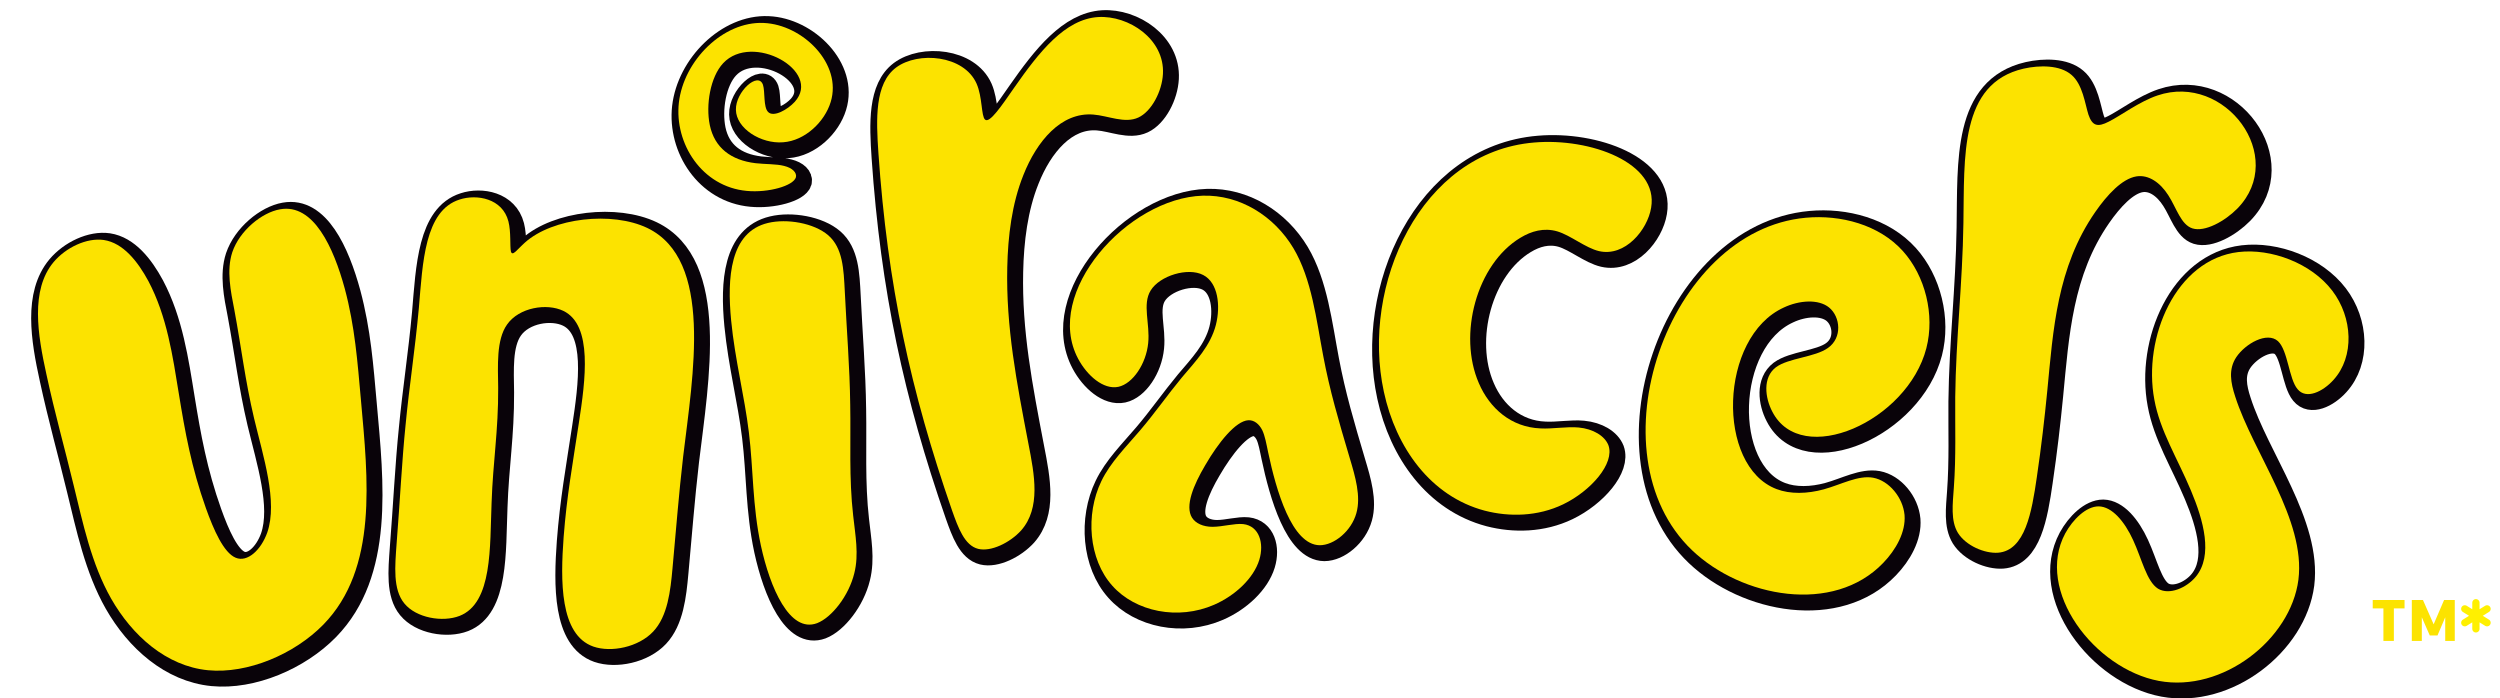
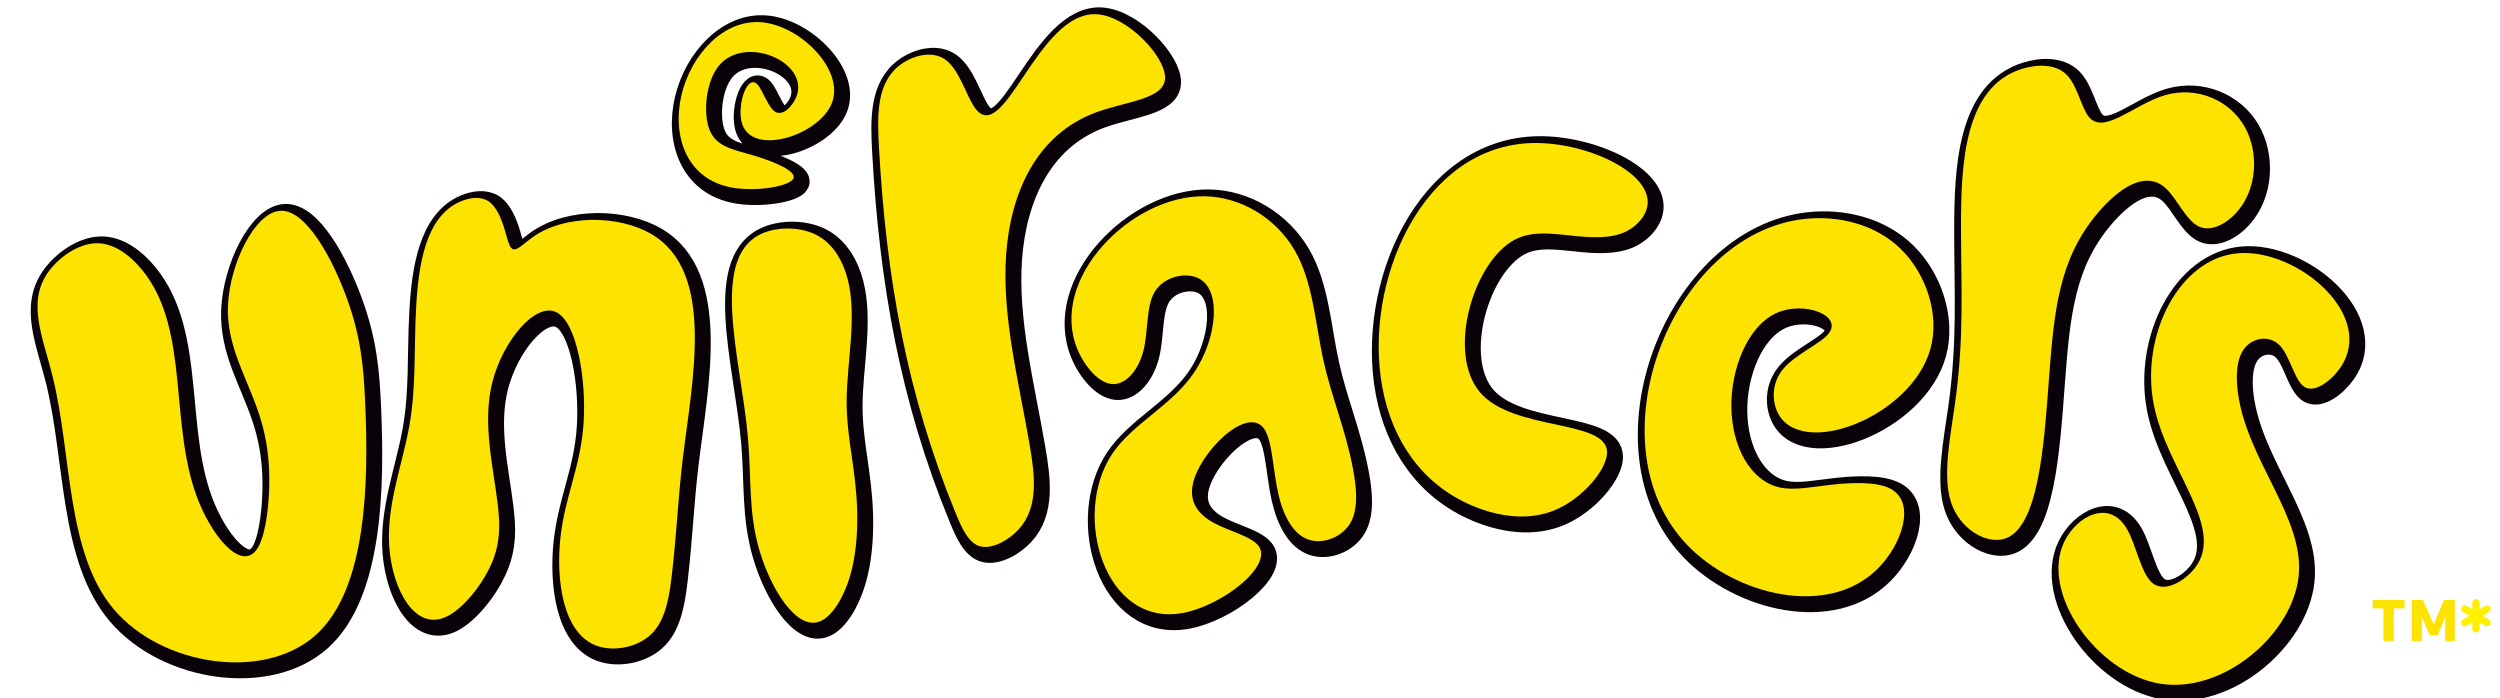
- <svg xmlns="http://www.w3.org/2000/svg" viewBox="48 54 1100 307" role="img" aria-labelledby="title desc">
+ <svg xmlns="http://www.w3.org/2000/svg" xmlns:xlink="http://www.w3.org/1999/xlink" viewBox="48 54 1100 307" role="img" aria-labelledby="title desc">
  <defs>
    <g id="glyph-contours" fill-rule="evenodd">
-       <path d="M531.2 61.5 C516.6 62.4 505.2 76.9 494.3 92.5 C488.8 100.4 483.4 108.5 481.4 106.6 C479.7 105 480.3 96.7 477.7 90.8 C472.1 78.2 452 76.5 442.3 83.7 C432.8 90.8 433.5 106.5 434.5 121.3 C438.5 179.2 448.6 225.9 466.9 278.6 C469.6 286.2 472.4 294 478.4 295.5 C484 296.9 492.4 292.8 497.3 287.4 C506 277.5 503.2 263 500.5 249.2 C495.3 222.1 490.6 197.9 491.2 171.6 C491.5 157.9 493.2 143.7 498.3 131 C504.2 116.1 514.9 103.3 529 104.4 C535.6 104.9 542.9 108.5 548.9 105.7 C554.7 103 559.3 94.2 559.7 86.5 C560.5 71.2 544.6 60.7 531.2 61.5 Z" />
-       <path d="M384 64.1 C366.2 63.3 348.8 80.6 346.7 99.2 C344.7 117.1 356.8 136.2 376.6 138 C386 138.9 397.1 135.8 398.2 132 C398.7 130 396.7 127.9 393 127 C389.6 126.1 384.7 126.3 380.4 125.8 C369.7 124.5 362.4 119.1 360.3 109 C358.5 100.2 360.5 87.9 366.2 81.8 C379 68.1 409.9 85.2 397.7 98.8 C394.5 102.3 388.4 105.7 386 103.3 C383.8 101.2 384.7 94.3 383.7 91.3 C381.6 85.3 371.6 94.4 371.8 102.3 C371.9 110.5 382.8 117.4 392.6 116.6 C402.3 115.9 410.9 107.5 413.5 98.9 C418.7 82.1 401.2 64.8 384 64.1 Z" />
-       <path d="M938.4 84.2 C910.1 90.7 912.4 123.2 911.9 152.2 C911.5 179 908.6 202.9 908.3 228.7 C908.2 241.5 908.7 254.8 907.7 268.4 C907.2 275.7 906.2 283.1 909.5 288.5 C913 294.1 921.2 297.6 927.1 297.2 C939.1 296.3 942 279.2 944.2 264 C946.2 250.4 947.6 238.2 948.8 226 C951.4 199.2 953 171.7 969.9 147.3 C975.1 139.8 981.7 132.6 988.1 131.6 C993.4 130.8 998.5 134.3 1002.1 140 C1005.6 145.4 1007.6 152.9 1012.7 154.5 C1018.1 156.2 1026.9 151.4 1032.5 145.7 C1054.6 123 1027.1 85.9 997.3 96 C989.3 98.7 981.1 104.9 975.9 107.5 C970.9 110.1 968.6 109.4 966.9 104.4 C965.4 99.7 964.4 91.1 959.4 86.9 C954.4 82.6 945.5 82.6 938.4 84.2 Z" />
-       <path d="M723.1 116.7 C673.1 120.8 646.7 179.4 656.9 226.4 C662.2 251 677.5 272.4 701.3 278.7 C712.1 281.5 724.6 281.3 735.8 275.9 C748 270 758.6 257.9 755.7 249.9 C754.1 245.8 749 242.7 742.6 242.1 C737.4 241.6 731.2 242.8 725.8 242.5 C712.9 242 703.4 233.6 698.7 222.6 C689.4 201.3 697.7 170.2 717 158.6 C721.8 155.7 727.3 154.1 733.2 155.8 C739.2 157.6 745.6 163.1 751.6 164.5 C763 167.1 772.9 155.2 774.5 145.4 C777.9 125.6 747.7 114.6 723.1 116.7 Z" />
-       <path d="M250.2 141.8 C234.8 146.7 234 169.6 232.3 189.5 C230.6 208 228.1 223.8 226.5 240.5 C224.8 257.1 224 274.5 222.5 293.3 C221.8 303.1 220.8 313.3 225.9 319.5 C231.1 325.9 242.7 327.9 250.2 325 C264.8 319.3 263.5 294.6 264.3 275.2 C264.9 257.1 267.3 243.6 267.2 224.7 C267.1 214.9 266.3 203.6 271.1 196.8 C276.4 189.2 288.7 187.3 295.9 190.8 C308.9 197.1 305.6 221.2 302.7 240.1 C299.9 258.6 297.4 272.2 296 290.3 C294.6 309.3 294.2 333.3 309.1 338.5 C316.9 341.2 328.9 338.8 335.4 331.9 C341.8 325.1 343 314 343.9 304.1 C345.6 285.8 346.6 272.1 348.6 254.8 C352.9 219 362 168.3 332.8 154.3 C317.3 146.9 291.2 149.8 279 160.7 C275.7 163.6 273.4 167.1 272.8 164.6 C272.3 162.5 272.9 156 271.7 151.4 C269.1 141.3 257.8 139.3 250.2 141.8 Z" />
-       <path d="M577.2 140.1 C544.3 141.1 506.8 182.7 522.4 211.9 C526.3 219.2 533.5 225.6 540.1 224.2 C546.5 222.8 552.3 214 553.2 205 C554.1 196.5 550.5 187.9 554.3 181.8 C558.3 175.3 570.7 171.5 577.4 175 C584 178.4 585.1 188.6 583 196.9 C580.6 206.2 574.1 212.9 568.1 220 C561.8 227.6 556.1 235.8 549.7 243.3 C543.5 250.6 536.6 257.4 532.6 265.7 C525.5 280.4 527 300.1 537.4 311.7 C547.6 323.2 566.4 327 582.2 320.1 C591.4 316.1 599.6 308.5 602.1 300.3 C604.3 293.1 602.1 285.4 595 284.6 C591.2 284.2 585.9 285.8 581.5 285.8 C577.4 285.8 574.1 284.3 572.5 281.8 C569.3 276.7 573.1 267.5 578.3 258.7 C584.1 248.7 591.7 239.2 597.3 238.9 C599.8 238.8 602 240.5 603.4 243.3 C604.6 245.8 605.2 249.3 606 253.1 C609.5 269.7 616.4 293.8 628.7 293.9 C635 293.9 642.6 287.7 644.8 279.8 C646.9 272.4 644.3 263.6 641.9 255.6 C637 239.1 633.1 225.9 630.2 210.5 C627.2 194.8 625.2 176.8 617.1 163.2 C608.6 149 593.5 139.6 577.2 140.1 Z" />
-       <path d="M171.2 146.1 C163.2 147.5 153.4 155.5 150.2 165 C147.6 173 149.5 182.1 151.1 190.3 C154.3 207.5 155.8 221.1 159.8 238.1 C163.8 254.8 170.3 274.7 165.6 288.3 C162.9 295.9 156.9 301.6 151.7 299.4 C146.4 297.2 142 287.1 138.6 277.6 C132.2 259.6 129.4 243.9 126.7 227.3 C124 210.7 121.5 193.2 113.3 177.7 C108.6 169 102.2 160.9 93.7 159.6 C86.2 158.5 77 162.9 71.6 169.3 C61.3 181.6 64.6 201.3 68.4 218.6 C72.2 236.2 76.5 251.3 80.4 267.5 C84.5 284.2 88.2 302.1 96.9 317.4 C106.2 333.7 121.2 347.1 139.5 348.9 C157 350.6 177.6 341.8 190.3 328.8 C214.4 304.1 209.9 264.5 206.8 229.9 C205.3 213.3 204.2 197.8 199.7 181 C194.8 163 186 143.4 171.2 146.1 Z" />
-       <path d="M842.6 149.8 C781.6 155.3 747.9 253.6 792.5 296.1 C814.3 316.9 854.7 324.5 876.6 301.7 C882.2 295.9 886.6 288.1 886 280.6 C885.3 272.9 879.2 265.5 872.2 264.2 C865.6 263 858.1 267.2 850.5 269.3 C843.2 271.3 835.7 271.5 829.7 269.2 C803 259.1 804.3 202.3 832.9 189.3 C839.7 186.1 848.1 185.5 852.8 189.3 C857.8 193.4 858.7 202.6 852.3 207.1 C846.6 211.2 834.9 211.5 829.4 215.6 C823.5 220.1 824.6 229 827.8 235.1 C840.6 260.1 887.3 239.4 895.6 207.2 C899.4 192.5 895.1 175.4 885.3 164.5 C874.8 152.8 857.8 148.4 842.6 149.8 Z" />
-       <path d="M385.9 152.1 C369.1 156.1 367.9 176.3 369.7 195 C371.4 212.4 375.6 228.4 377.5 244.2 C379.5 260.4 379 276.4 382.8 294.1 C386.8 312.5 395.4 332.7 407.5 328.2 C414 325.7 421.5 316.1 423.9 306.2 C426 297.9 424.3 289.3 423.4 280.9 C421.5 264.3 422.4 248.2 422.1 232.1 C421.9 215.5 420.5 198.8 419.7 182 C419.2 172.6 418.9 163.1 412.4 157.5 C406.1 152.1 394.2 150.1 385.9 152.1 Z" />
-       <path d="M1032.9 164.9 C1005.3 168.2 990.8 202.6 995.9 229.8 C998.4 243.6 1006 255.5 1012 269.8 C1017.6 283.1 1021.8 298.4 1014.2 307.7 C1010.1 312.7 1002.4 316 997.5 313 C992.5 309.8 990.4 299.9 986.6 291.7 C982.8 283.4 977.3 276.9 971.4 276.8 C965.9 276.8 960.1 282.5 956.7 288.7 C943.2 313.9 969.6 348.3 997.9 353.6 C1025.9 358.8 1055.9 335.4 1059.3 309.1 C1062.6 282.7 1039.5 253.5 1031.5 228.5 C1029.5 222.4 1028.4 216.5 1032 211.1 C1036 205.2 1045.5 199.8 1050.3 204.1 C1054.7 208.2 1055.1 220.7 1058.9 225.2 C1062.7 229.9 1070 226.4 1074.7 221.2 C1084.1 210.9 1083.2 193.7 1074.2 181.9 C1064.9 169.7 1047.2 163.2 1032.9 164.9 Z" />
+       <path d="M530.945 60.295 C504.242 58.175 489.295 121.409 476.281 100.455 C472.995 95.164 469.832 84.504 464.043 80.301 C458.254 76.098 449.838 78.353 444.336 82.349 C433.545 90.186 433.966 104.724 434.75 118.909 C437.903 175.931 446.923 227.265 468.454 279.691 C471.185 286.339 474.116 293.004 479.248 294.387 C484.381 295.769 491.714 291.867 496.258 286.87 C505.171 277.068 503.349 263.05 500.932 249.062 C496.051 220.811 488.745 192.679 490.717 165.786 C492.689 138.894 503.94 113.24 530.129 103.497 C543.349 98.579 560.377 97.715 560.648 88.413 C560.919 79.11 544.432 61.366 530.945 60.295 Z" />
+       <path d="M383.336 63.81 C366.558 62.217 352.088 77.958 347.879 95.683 C343.67 113.408 349.721 133.117 370.503 136.615 C381.054 138.39 395.401 135.987 397.078 132.585 C398.702 129.29 388.435 125.057 379.68 122.433 C370.644 119.726 363.218 118.733 360.211 111.138 C357.295 103.774 358.535 90.202 364.13 83.148 C375.493 68.822 404.819 81.384 398.273 96.875 C396.562 100.926 392.397 105.177 389.111 103.192 C386.02 101.326 383.706 93.942 381.419 91.323 C376.846 86.087 372.379 99.905 374.274 107.622 C378.128 123.314 408.284 113.782 413.991 99.458 C419.786 84.913 400.371 65.427 383.336 63.81 Z" />
+       <path d="M937.649 84.309 C912.271 92.17 910.829 126.064 910.841 153.586 C910.853 181.109 912.319 202.261 908.171 231.799 C906.097 246.568 902.619 263.433 906.474 275.081 C910.328 286.727 921.513 293.156 929.352 291.232 C945.033 287.383 947.332 250.111 949.581 220.19 C951.83 190.268 954.029 167.697 971.117 147.608 C979.659 137.564 991.923 128.141 1001.244 137.139 C1005.904 141.638 1009.828 150.74 1015.192 153.508 C1020.557 156.276 1027.362 152.708 1032.021 147.557 C1041.34 137.256 1042.075 120.626 1035.377 109.289 C1028.679 97.951 1014.547 91.906 1000.811 95.818 C987.079 99.729 973.742 113.59 967.081 105.404 C963.75 101.31 962.089 91.702 957.37 86.937 C952.462 81.982 944.247 82.266 937.649 84.309 Z" />
+       <path d="M722.694 116.931 C673.718 117.734 647.646 178.38 656.248 224.547 C660.549 247.631 673.519 267.094 695.864 276.531 C707.036 281.249 720.551 283.461 732.549 278.292 C744.546 273.124 755.026 260.576 755.12 253.153 C755.31 238.308 713.965 243.959 699.203 226.624 C684.439 209.287 696.264 168.959 714.596 159.416 C723.762 154.645 734.555 157.569 746.017 158.251 C751.747 158.592 757.645 158.373 762.422 156.357 C767.199 154.341 770.856 150.528 772.287 146.741 C778.08 131.421 747.459 116.525 722.694 116.931 Z" />
+       <path d="M250.777 142.585 C235.224 149.043 232.092 170.638 231.083 189.576 C230.09 208.232 231.159 224.31 228.109 241.376 C225.06 258.443 217.893 276.499 219.298 294.951 C220.704 313.403 230.68 332.251 244.807 325.171 C252.084 321.523 260.463 310.995 264.44 301.598 C268.3 292.477 268.012 284.422 267.001 275.895 C264.981 258.842 260.072 239.902 264.691 221.95 C269.31 204 283.456 187.038 292.642 191.308 C301.829 195.577 306.056 221.08 304.778 240.189 C303.48 259.587 296.507 272.396 294.553 290.852 C292.628 309.031 295.573 332.691 310.494 338.12 C318.181 340.917 329.046 338.876 335.176 332.402 C341.126 326.118 342.615 315.658 343.687 306.347 C345.83 287.725 346.304 273.7 348.357 256.426 C352.494 221.617 363.043 173.613 334.578 156.969 C320.453 148.709 296.72 148.172 282.407 158.331 C278.735 160.937 275.682 164.247 273.801 163.665 C272.024 163.114 271.292 159.089 269.937 154.658 C268.498 149.951 266.356 144.785 262.912 142.534 C259.468 140.283 254.723 140.947 250.777 142.585 Z" />
+       <path d="M577.969 140.351 C545.53 139.905 509.37 176.827 522.006 207.547 C525.165 215.226 531.373 222.518 537.289 222.989 C543.205 223.46 548.829 217.111 551.073 208.455 C553.317 199.799 552.181 188.835 556.115 182.34 C560.048 175.845 569.051 173.817 574.658 176.126 C585.873 180.743 583.508 202.707 573.651 217.563 C563.794 232.421 546.443 240.169 537.379 253.69 C519.397 280.512 534.028 330.053 568.391 323.719 C585.711 320.526 608.045 303.137 601.862 294.342 C598.772 289.945 588.555 287.696 581.727 283.888 C574.899 280.081 571.459 274.717 572.736 267.604 C575.289 253.378 596.712 232.159 604.15 242.564 C607.87 247.767 608.092 260.88 610.439 271.233 C612.786 281.585 617.258 289.178 623.661 291.397 C630.063 293.615 638.396 290.46 642.107 284.216 C645.818 277.971 644.906 268.634 643.27 260.039 C639.998 242.846 633.83 228.614 630.263 212.385 C626.697 196.157 625.731 177.931 617.604 164.035 C609.477 150.14 594.188 140.575 577.969 140.351 Z" />
+       <path d="M171.379 146.747 C160.104 147.333 149.138 170.049 148.314 188.246 C147.503 206.163 156.525 219.698 161.891 235.922 C164.574 244.035 166.343 252.819 166.49 263.729 C166.637 274.638 165.162 287.671 162.017 293.963 C155.727 306.546 142.758 292.175 135.804 275.569 C121.784 242.09 132.211 199.526 110.697 172.956 C105.361 166.366 98.06 160.76 90.105 161.03 C82.15 161.3 73.542 167.447 68.975 174.06 C59.841 187.286 66.876 202.379 71.132 219.552 C79.711 254.167 77.001 297.234 98.123 322.149 C119.244 347.064 164.197 353.828 186.919 333.451 C209.642 313.075 210.134 265.557 208.716 232.066 C208.012 215.45 206.837 202.287 200.586 185.129 C194.238 167.705 182.654 146.161 171.379 146.747 Z" />
+       <path d="M841.943 150.347 C783.138 156.787 747.931 249.329 790.259 293.668 C811.515 315.934 852.325 326.044 874.19 304.238 C885.026 293.431 891.209 274.784 879.572 268.918 C873.651 265.933 863.117 266.257 853.989 267.266 C845.175 268.24 837.672 269.853 831.335 268.542 C818.21 265.825 810.093 250.557 809.804 233.373 C809.519 216.485 816.797 197.746 829.356 191.885 C841.913 186.025 859.75 193.037 852.081 201.366 C848.179 205.605 837.672 210.184 832.536 216.421 C827.578 222.442 827.625 230.009 830.015 235.193 C839.833 256.489 889.203 237.578 897.439 207.318 C901.522 192.32 895.499 174.533 884.468 163.666 C873.245 152.608 856.837 148.716 841.943 150.347 Z" />
+       <path d="M385.057 156.049 C359.062 164.992 374.034 211.341 377.111 246.735 C378.649 264.432 377.214 279.391 382.156 296.179 C387.097 312.965 398.415 331.581 408.771 327.414 C414.032 325.297 419.045 317.302 421.895 307.903 C424.655 298.797 425.385 288.373 425.172 279.183 C424.741 260.506 420.418 246.923 420.531 230.097 C420.644 213.271 425.191 193.202 421.013 176.919 C418.891 168.648 414.519 161.354 407.71 157.636 C400.902 153.919 391.658 153.778 385.057 156.049 Z" />
+       <path d="M1032.535 165.449 C1006.683 167.785 989.831 201.628 995.602 231.744 C1001.372 261.859 1029.765 288.246 1011.802 306.126 C1007.228 310.679 999.648 314.681 994.768 310.255 C990.067 305.991 987.872 293.909 984.053 287.08 C976.269 273.162 961.742 281.068 956.297 292.312 C945.508 314.592 970.374 349.976 998.031 354.76 C1025.953 359.589 1056.72 333.232 1059.406 307.503 C1062.093 281.774 1036.698 256.672 1032.691 226.838 C1031.67 219.24 1032.037 211.335 1035.924 206.852 C1039.665 202.536 1046.668 201.392 1051.109 205.995 C1055.721 210.776 1057.569 221.758 1062.182 224.371 C1066.622 226.886 1073.626 221.643 1077.587 216.014 C1093.893 192.837 1058.629 163.091 1032.535 165.449 Z" />
    </g>
  </defs>
-   <use id="offset-border" href="#glyph-contours" transform="translate(2 2)" fill="#090309" stroke="#090309" stroke-width="10" stroke-linejoin="round" stroke-linecap="round" />
-   <use id="yellow-faces" href="#glyph-contours" fill="#fce300" />
+   <use id="offset-border" href="#glyph-contours" xlink:href="#glyph-contours" transform="translate(2 2)" fill="#090309" stroke="#090309" stroke-width="10" stroke-linecap="round" stroke-linejoin="round" />
+   <use id="yellow-faces" href="#glyph-contours" xlink:href="#glyph-contours" fill="#fce300" />
  <g id="trademark" fill="#fce300">
    <path d="M1092 318h14v3.7h-4.7V336h-4.6v-14.3h-4.7z M1109.2 336v-18h4.9l4.7 10.7 4.6-10.7h4.7v18h-4.2v-10.4l-3.4 8h-3.4l-3.5-8V336z" />
    <path d="M1137.4 319.2v11.5 M1132.5 321.9l9.8 6.1 M1142.3 321.9l-9.8 6.1" fill="none" stroke="#fff000" stroke-width="3.2" stroke-linecap="round" stroke-linejoin="round" />
  </g>
</svg>
